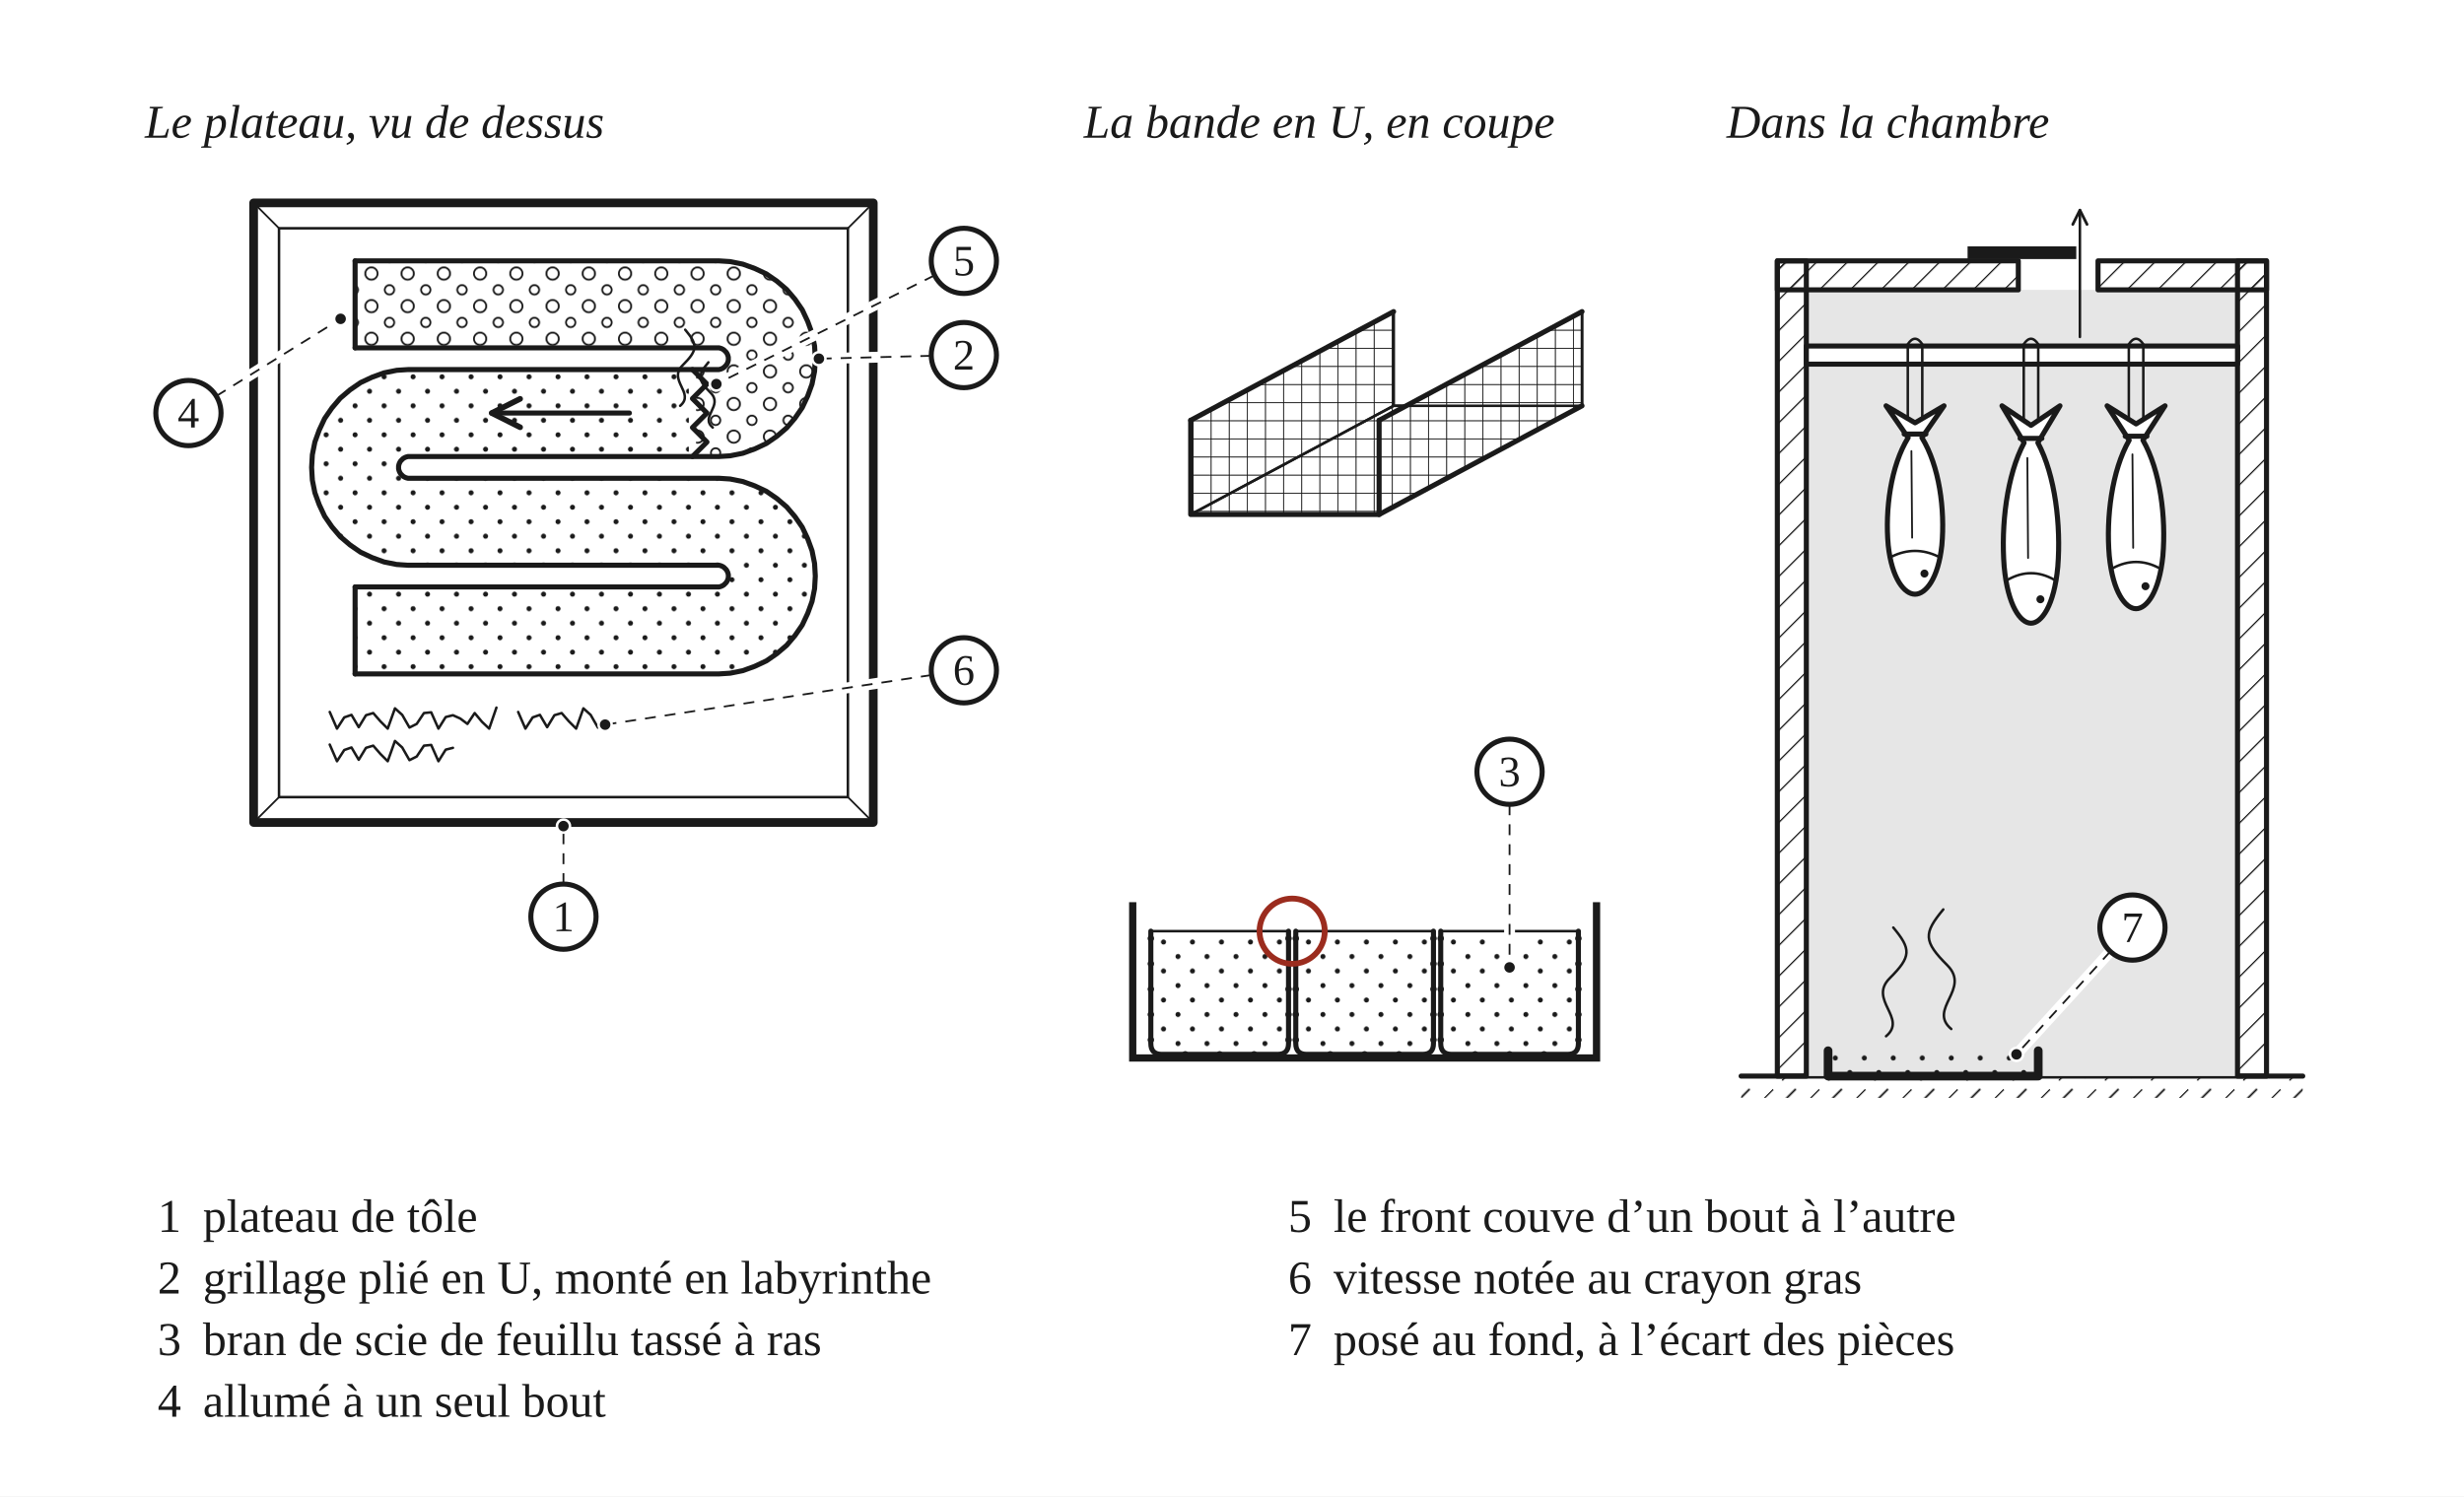
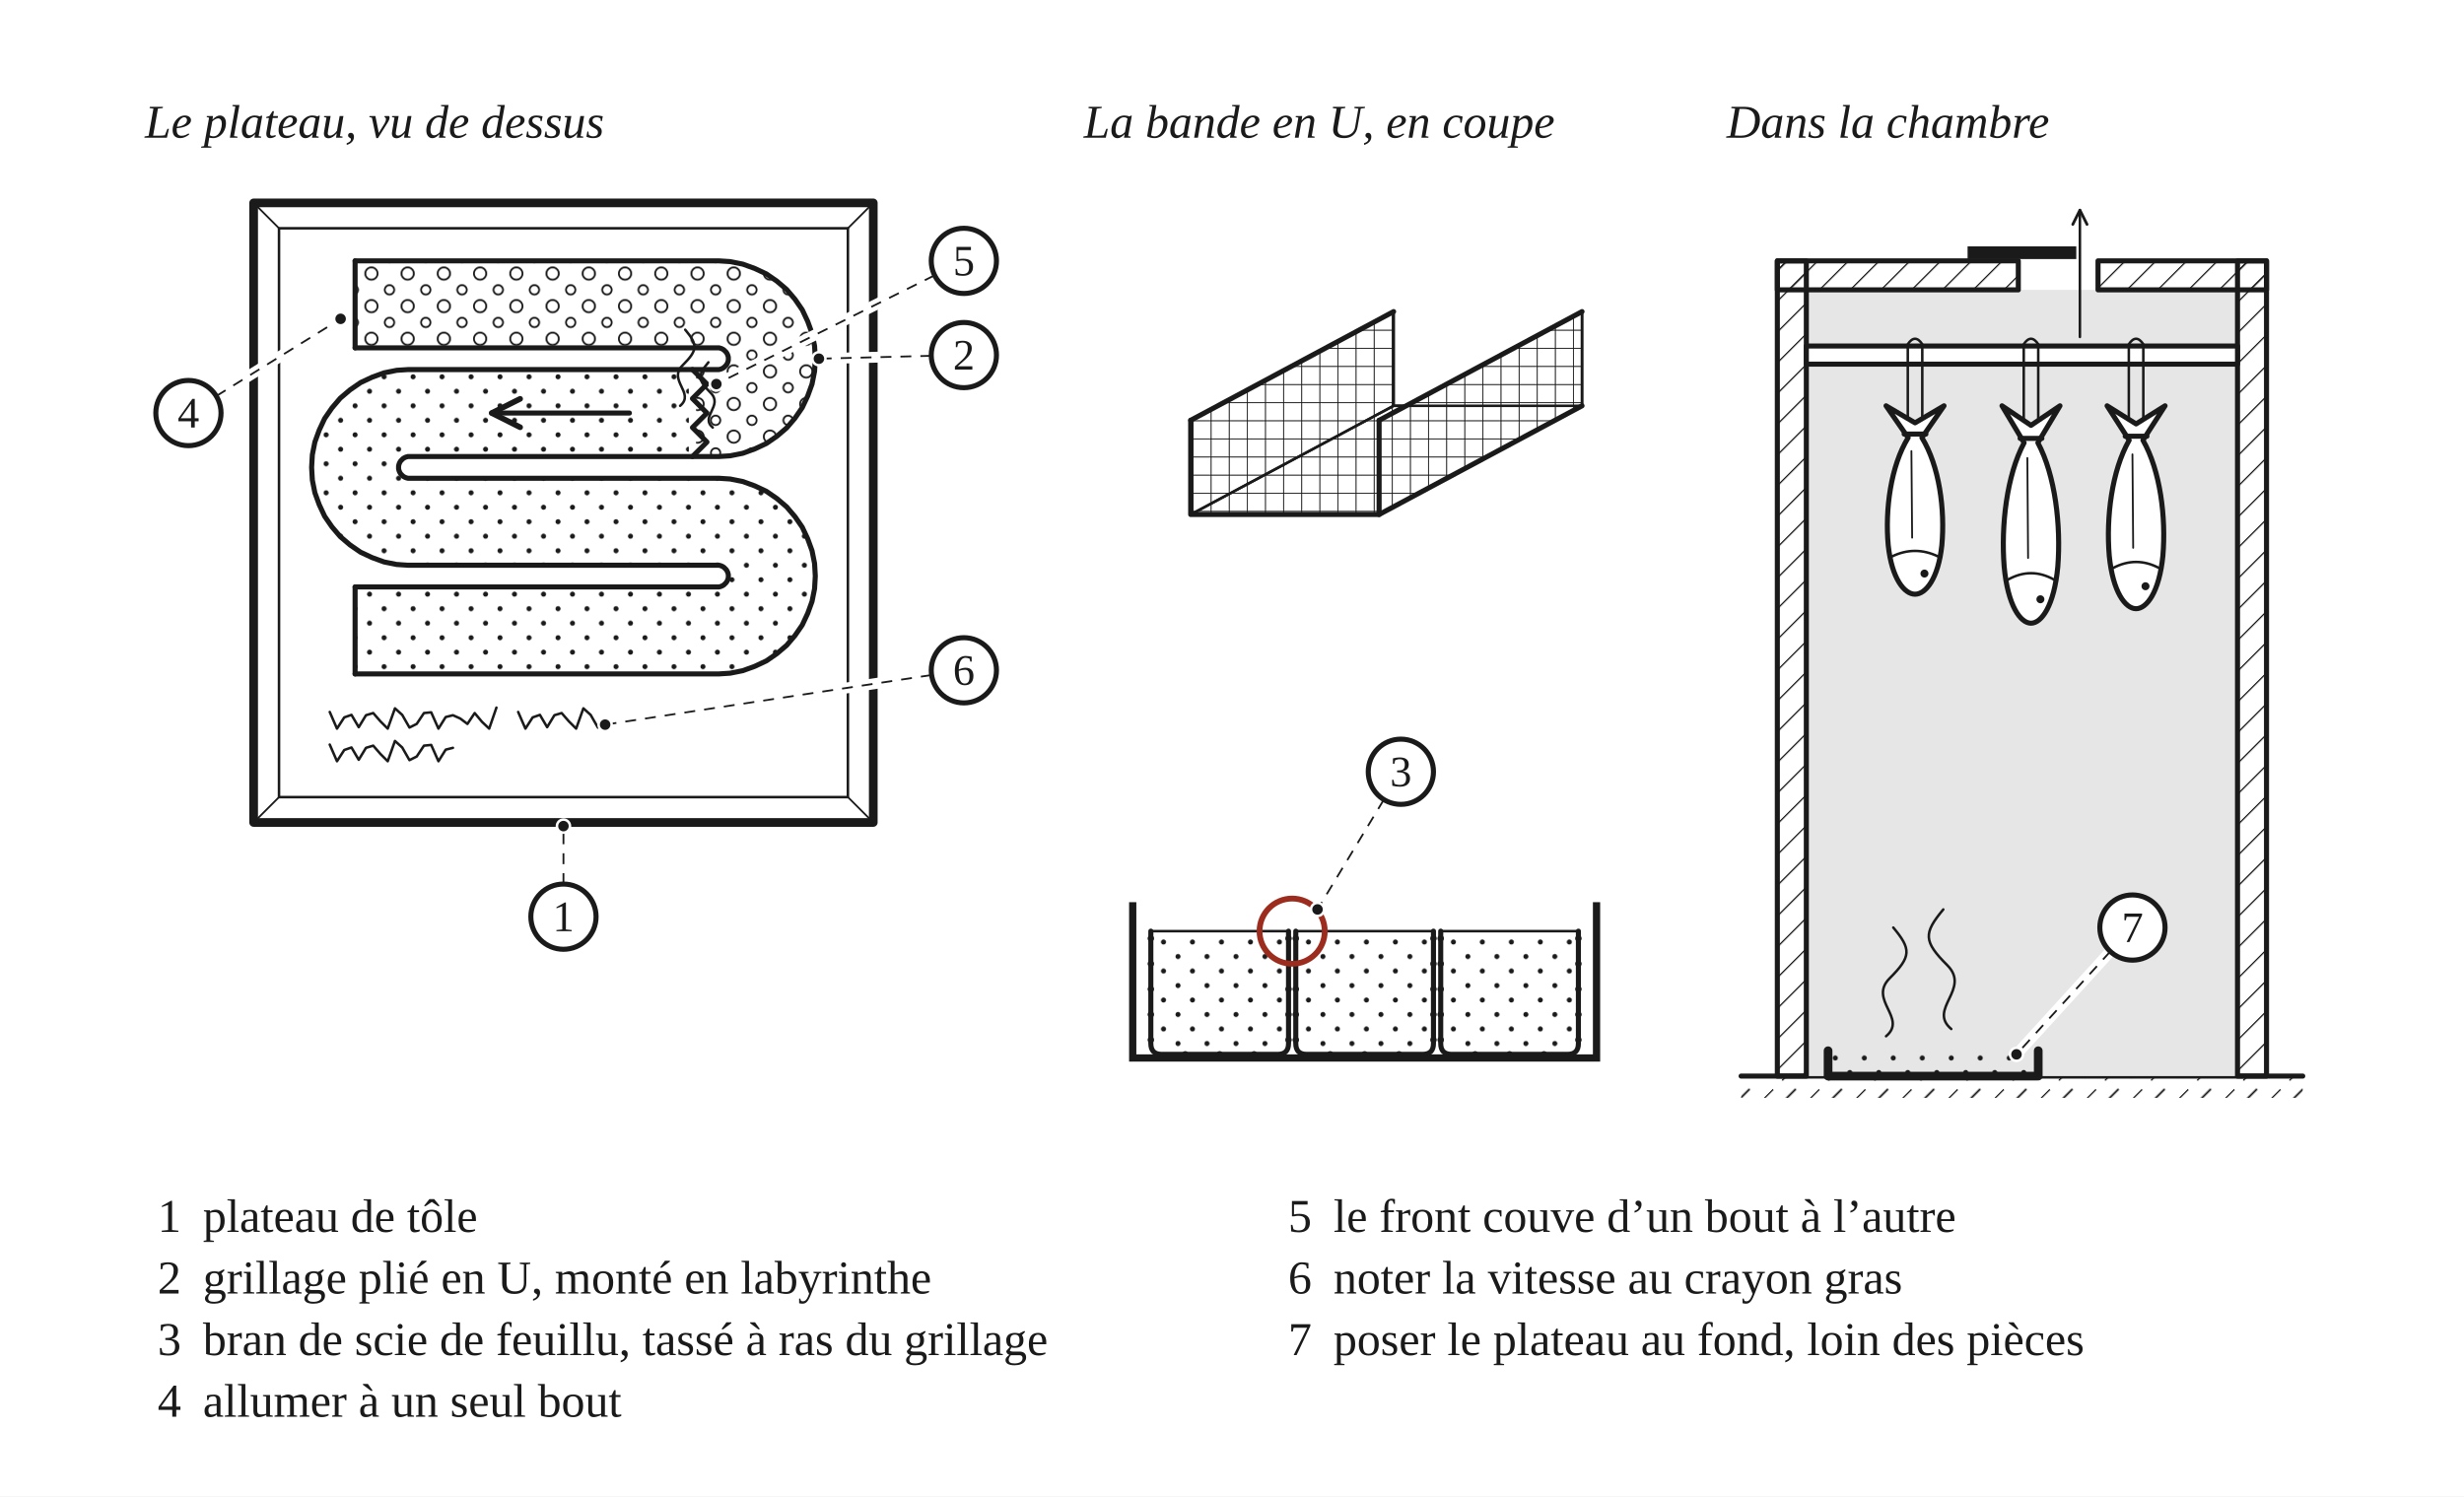
<svg xmlns="http://www.w3.org/2000/svg" width="680" height="413" viewBox="0 0 680 413" role="img">
  <defs>
    <pattern id="h-bois" width="6" height="6" patternUnits="userSpaceOnUse" patternTransform="rotate(45)">
      <line x1="0" y1="0" x2="0" y2="6" stroke="#1A1A1A" stroke-width="0.7" />
    </pattern>
    <pattern id="h-terre" width="9" height="9" patternUnits="userSpaceOnUse" patternTransform="rotate(45)">
      <line x1="0" y1="0" x2="0" y2="5.5" stroke="#1A1A1A" stroke-width="0.7" />
      <line x1="4.5" y1="4.5" x2="4.5" y2="9" stroke="#1A1A1A" stroke-width="0.5" />
    </pattern>
    <pattern id="h-gravier" width="10" height="9" patternUnits="userSpaceOnUse">
      <circle cx="2.5" cy="2.5" r="1.7" fill="none" stroke="#1A1A1A" stroke-width="0.5" />
      <circle cx="7.5" cy="7" r="1.3" fill="none" stroke="#1A1A1A" stroke-width="0.5" />
    </pattern>
    <pattern id="h-neige" width="8" height="8" patternUnits="userSpaceOnUse">
      <circle cx="2" cy="2" r="0.7" fill="#1A1A1A" stroke="none" />
      <circle cx="6" cy="6" r="0.7" fill="#1A1A1A" stroke="none" />
    </pattern>
    <pattern id="h-grillage" width="5" height="5" patternUnits="userSpaceOnUse">
      <line x1="0" y1="0" x2="5" y2="0" stroke="#1A1A1A" stroke-width="0.5" />
      <line x1="0" y1="0" x2="0" y2="5" stroke="#1A1A1A" stroke-width="0.5" />
    </pattern>
    <marker id="fl" viewBox="0 0 10 10" refX="9" refY="5" markerWidth="7" markerHeight="7" orient="auto-start-reverse">
      <path d="M1 1 L9 5 L1 9" fill="none" stroke="#1A1A1A" stroke-width="1.6" stroke-linecap="round" stroke-linejoin="round" />
    </marker>
  </defs>
  <rect x="0" y="0" width="680" height="413" fill="#FFFFFF" />
  <text x="40" y="38" font-family="Georgia, 'Times New Roman', serif" font-size="13" font-style="italic" fill="#1A1A1A">Le plateau, vu de dessus</text>
  <g transform="translate(40 46)" data-vue="plan">
    <rect x="30" y="10" width="171" height="171" fill="#FFFFFF" stroke="#1A1A1A" stroke-width="2.4" stroke-linejoin="round" stroke-linecap="round" />
    <rect x="37" y="17" width="157" height="157" fill="none" stroke="#1A1A1A" stroke-width="0.7" stroke-linejoin="round" stroke-linecap="round" />
    <path d="M30 10 L37 17" fill="none" stroke="#1A1A1A" stroke-width="0.5" stroke-linejoin="round" stroke-linecap="round" />
    <path d="M201 10 L194 17" fill="none" stroke="#1A1A1A" stroke-width="0.5" stroke-linejoin="round" stroke-linecap="round" />
    <path d="M30 181 L37 174" fill="none" stroke="#1A1A1A" stroke-width="0.5" stroke-linejoin="round" stroke-linecap="round" />
    <path d="M201 181 L194 174" fill="none" stroke="#1A1A1A" stroke-width="0.5" stroke-linejoin="round" stroke-linecap="round" />
    <path d="M150.1 56 L148.1 56 L146.1 56 L144.2 56 L142.2 56 L140.2 56 L138.2 56 L136.3 56 L134.3 56 L132.3 56 L130.3 56 L128.3 56 L126.4 56 L124.4 56 L122.4 56 L120.4 56 L118.5 56 L116.5 56 L114.5 56 L112.5 56 L110.6 56 L108.6 56 L106.6 56 L104.6 56 L102.7 56 L100.7 56 L98.7 56 L96.7 56 L94.7 56 L92.8 56 L90.8 56 L88.8 56 L86.8 56 L84.9 56 L82.9 56 L80.9 56 L78.9 56 L77 56 L75 56 L72.6 56 L69.5 56.2 L66 56.9 L62.7 58.1 L59.5 59.6 L56.6 61.6 L53.9 63.9 L51.6 66.6 L49.6 69.5 L48.1 72.7 L46.9 76 L46.2 79.5 L46 83 L46.2 86.5 L46.9 90 L48.1 93.3 L49.6 96.5 L51.6 99.4 L53.9 102.1 L56.6 104.4 L59.5 106.4 L62.7 107.9 L66 109.1 L69.5 109.8 L72.6 110 L75 110 L77 110 L78.9 110 L80.9 110 L82.9 110 L84.9 110 L86.8 110 L88.8 110 L90.8 110 L92.8 110 L94.7 110 L96.7 110 L98.7 110 L100.7 110 L102.7 110 L104.6 110 L106.6 110 L108.6 110 L110.6 110 L112.5 110 L114.5 110 L116.5 110 L118.5 110 L120.4 110 L122.4 110 L124.4 110 L126.4 110 L128.3 110 L130.3 110 L132.3 110 L134.3 110 L136.3 110 L138.2 110 L140.2 110 L142.2 110 L144.2 110 L146.1 110 L148.1 110 L150.1 110 L152.1 110 L154 110 L156 110 L157.6 110 L158.4 110 L158.8 110.1 L159.1 110.2 L159.5 110.4 L159.8 110.6 L160.1 110.9 L160.4 111.2 L160.6 111.5 L160.8 111.9 L160.9 112.2 L161 112.6 L161 113 L161 113.4 L160.9 113.8 L160.8 114.1 L160.6 114.5 L160.4 114.8 L160.1 115.1 L159.8 115.4 L159.5 115.6 L159.1 115.8 L158.8 115.9 L158.4 116 L157.6 116 L156 116 L154 116 L152 116 L150 116 L148 116 L146 116 L144 116 L142 116 L140 116 L138 116 L136 116 L134 116 L132 116 L130 116 L128 116 L126 116 L124 116 L122 116 L120 116 L118 116 L116 116 L114 116 L112 116 L110 116 L108 116 L106 116 L104 116 L102 116 L100 116 L98 116 L96 116 L94 116 L92 116 L90 116 L88 116 L86 116 L84 116 L82 116 L80 116 L78 116 L76 116 L74 116 L72 116 L70 116 L68 116 L66 116 L64 116 L62 116 L60 116 L58 116 L58 140 L60 140 L62 140 L64 140 L66 140 L68 140 L70 140 L72 140 L74 140 L76 140 L78 140 L80 140 L82 140 L84 140 L86 140 L88 140 L90 140 L92 140 L94 140 L96 140 L98 140 L100 140 L102 140 L104 140 L106 140 L108 140 L110 140 L112 140 L114 140 L116 140 L118 140 L120 140 L122 140 L124 140 L126 140 L128 140 L130 140 L132 140 L134 140 L136 140 L138 140 L140 140 L142 140 L144 140 L146 140 L148 140 L150 140 L152 140 L154 140 L156 140 L158.4 140 L161.5 139.8 L165 139.1 L168.3 137.9 L171.5 136.4 L174.4 134.4 L177.1 132.1 L179.4 129.4 L181.4 126.5 L182.9 123.3 L184.1 120 L184.8 116.5 L185 113 L184.8 109.5 L184.1 106 L182.9 102.7 L181.4 99.5 L179.4 96.6 L177.1 93.9 L174.4 91.6 L171.5 89.6 L168.3 88.1 L165 86.9 L161.5 86.2 L158.4 86 L156 86 L154 86 L152.1 86 L150.1 86 L148.1 86 L146.1 86 L144.2 86 L142.2 86 L140.2 86 L138.2 86 L136.3 86 L134.3 86 L132.3 86 L130.3 86 L128.3 86 L126.4 86 L124.4 86 L122.4 86 L120.4 86 L118.5 86 L116.5 86 L114.5 86 L112.5 86 L110.6 86 L108.6 86 L106.6 86 L104.6 86 L102.7 86 L100.7 86 L98.7 86 L96.7 86 L94.7 86 L92.8 86 L90.8 86 L88.8 86 L86.8 86 L84.9 86 L82.9 86 L80.9 86 L78.9 86 L77 86 L75 86 L73.4 86 L72.6 86 L72.2 85.9 L71.9 85.8 L71.5 85.6 L71.2 85.4 L70.9 85.1 L70.6 84.8 L70.4 84.5 L70.2 84.1 L70.1 83.8 L70 83.4 L70 83 L70 82.6 L70.1 82.2 L70.2 81.9 L70.4 81.5 L70.6 81.2 L70.9 80.9 L71.2 80.6 L71.5 80.4 L71.9 80.2 L72.2 80.1 L72.6 80 L73.4 80 L75 80 L77 80 L78.9 80 L80.9 80 L82.9 80 L84.9 80 L86.8 80 L88.8 80 L90.8 80 L92.8 80 L94.7 80 L96.7 80 L98.7 80 L100.7 80 L102.7 80 L104.6 80 L106.6 80 L108.6 80 L110.6 80 L112.5 80 L114.5 80 L116.5 80 L118.5 80 L120.4 80 L122.4 80 L124.4 80 L126.4 80 L128.3 80 L130.3 80 L132.3 80 L134.3 80 L136.3 80 L138.2 80 L140.2 80 L142.2 80 L144.2 80 L146.1 80 L148.1 80 L150.1 80 Z" fill="#FFFFFF" stroke="none" />
    <path d="M150.1 56 L148.1 56 L146.1 56 L144.2 56 L142.2 56 L140.2 56 L138.2 56 L136.3 56 L134.3 56 L132.3 56 L130.3 56 L128.3 56 L126.4 56 L124.4 56 L122.4 56 L120.4 56 L118.5 56 L116.5 56 L114.5 56 L112.5 56 L110.6 56 L108.6 56 L106.6 56 L104.6 56 L102.7 56 L100.7 56 L98.7 56 L96.7 56 L94.7 56 L92.8 56 L90.8 56 L88.8 56 L86.8 56 L84.9 56 L82.9 56 L80.9 56 L78.9 56 L77 56 L75 56 L72.6 56 L69.5 56.2 L66 56.9 L62.7 58.1 L59.5 59.6 L56.6 61.6 L53.9 63.9 L51.6 66.6 L49.6 69.5 L48.1 72.7 L46.9 76 L46.2 79.5 L46 83 L46.2 86.5 L46.9 90 L48.1 93.3 L49.6 96.5 L51.6 99.4 L53.9 102.1 L56.6 104.4 L59.5 106.4 L62.7 107.9 L66 109.1 L69.5 109.8 L72.6 110 L75 110 L77 110 L78.9 110 L80.9 110 L82.9 110 L84.9 110 L86.8 110 L88.8 110 L90.8 110 L92.8 110 L94.7 110 L96.7 110 L98.7 110 L100.7 110 L102.7 110 L104.6 110 L106.6 110 L108.6 110 L110.6 110 L112.5 110 L114.5 110 L116.5 110 L118.5 110 L120.4 110 L122.4 110 L124.4 110 L126.4 110 L128.3 110 L130.3 110 L132.3 110 L134.3 110 L136.3 110 L138.2 110 L140.2 110 L142.2 110 L144.2 110 L146.1 110 L148.1 110 L150.1 110 L152.1 110 L154 110 L156 110 L157.6 110 L158.4 110 L158.8 110.1 L159.1 110.2 L159.5 110.4 L159.8 110.6 L160.1 110.9 L160.4 111.2 L160.6 111.5 L160.8 111.9 L160.9 112.2 L161 112.6 L161 113 L161 113.4 L160.9 113.8 L160.8 114.1 L160.6 114.5 L160.4 114.8 L160.1 115.1 L159.8 115.4 L159.5 115.6 L159.1 115.8 L158.8 115.9 L158.4 116 L157.6 116 L156 116 L154 116 L152 116 L150 116 L148 116 L146 116 L144 116 L142 116 L140 116 L138 116 L136 116 L134 116 L132 116 L130 116 L128 116 L126 116 L124 116 L122 116 L120 116 L118 116 L116 116 L114 116 L112 116 L110 116 L108 116 L106 116 L104 116 L102 116 L100 116 L98 116 L96 116 L94 116 L92 116 L90 116 L88 116 L86 116 L84 116 L82 116 L80 116 L78 116 L76 116 L74 116 L72 116 L70 116 L68 116 L66 116 L64 116 L62 116 L60 116 L58 116 L58 140 L60 140 L62 140 L64 140 L66 140 L68 140 L70 140 L72 140 L74 140 L76 140 L78 140 L80 140 L82 140 L84 140 L86 140 L88 140 L90 140 L92 140 L94 140 L96 140 L98 140 L100 140 L102 140 L104 140 L106 140 L108 140 L110 140 L112 140 L114 140 L116 140 L118 140 L120 140 L122 140 L124 140 L126 140 L128 140 L130 140 L132 140 L134 140 L136 140 L138 140 L140 140 L142 140 L144 140 L146 140 L148 140 L150 140 L152 140 L154 140 L156 140 L158.4 140 L161.5 139.8 L165 139.1 L168.3 137.9 L171.5 136.4 L174.4 134.4 L177.1 132.1 L179.4 129.4 L181.4 126.5 L182.9 123.3 L184.1 120 L184.8 116.5 L185 113 L184.8 109.5 L184.1 106 L182.9 102.7 L181.4 99.5 L179.4 96.6 L177.1 93.9 L174.4 91.6 L171.5 89.6 L168.3 88.1 L165 86.9 L161.5 86.2 L158.4 86 L156 86 L154 86 L152.1 86 L150.1 86 L148.1 86 L146.1 86 L144.2 86 L142.2 86 L140.2 86 L138.2 86 L136.3 86 L134.3 86 L132.3 86 L130.3 86 L128.3 86 L126.4 86 L124.4 86 L122.4 86 L120.4 86 L118.5 86 L116.5 86 L114.5 86 L112.5 86 L110.6 86 L108.6 86 L106.6 86 L104.6 86 L102.7 86 L100.7 86 L98.7 86 L96.7 86 L94.7 86 L92.8 86 L90.8 86 L88.8 86 L86.8 86 L84.9 86 L82.9 86 L80.9 86 L78.9 86 L77 86 L75 86 L73.4 86 L72.6 86 L72.2 85.9 L71.9 85.8 L71.5 85.6 L71.2 85.4 L70.9 85.1 L70.6 84.8 L70.4 84.5 L70.2 84.1 L70.1 83.8 L70 83.4 L70 83 L70 82.6 L70.1 82.2 L70.2 81.9 L70.4 81.5 L70.6 81.2 L70.9 80.9 L71.2 80.6 L71.5 80.4 L71.9 80.2 L72.2 80.1 L72.6 80 L73.4 80 L75 80 L77 80 L78.9 80 L80.9 80 L82.9 80 L84.9 80 L86.8 80 L88.8 80 L90.8 80 L92.8 80 L94.7 80 L96.7 80 L98.7 80 L100.7 80 L102.7 80 L104.6 80 L106.6 80 L108.6 80 L110.6 80 L112.5 80 L114.5 80 L116.5 80 L118.5 80 L120.4 80 L122.4 80 L124.4 80 L126.4 80 L128.3 80 L130.3 80 L132.3 80 L134.3 80 L136.3 80 L138.2 80 L140.2 80 L142.2 80 L144.2 80 L146.1 80 L148.1 80 L150.1 80 Z" fill="url(#h-neige)" stroke="none" />
    <path d="M58 50 L60 50 L62 50 L64 50 L66 50 L68 50 L70 50 L72 50 L74 50 L76 50 L78 50 L80 50 L82 50 L84 50 L86 50 L88 50 L90 50 L92 50 L94 50 L96 50 L98 50 L100 50 L102 50 L104 50 L106 50 L108 50 L110 50 L112 50 L114 50 L116 50 L118 50 L120 50 L122 50 L124 50 L126 50 L128 50 L130 50 L132 50 L134 50 L136 50 L138 50 L140 50 L142 50 L144 50 L146 50 L148 50 L150 50 L152 50 L154 50 L156 50 L157.6 50 L158.4 50 L158.8 50.1 L159.1 50.2 L159.5 50.4 L159.8 50.6 L160.1 50.9 L160.4 51.2 L160.6 51.5 L160.8 51.9 L160.9 52.2 L161 52.6 L161 53 L161 53.4 L160.9 53.8 L160.8 54.1 L160.6 54.5 L160.4 54.8 L160.1 55.1 L159.8 55.4 L159.5 55.6 L159.1 55.8 L158.8 55.9 L158.4 56 L157.6 56 L156 56 L154 56 L152.1 56 L152.1 80 L154 80 L156 80 L158.4 80 L161.5 79.8 L165 79.1 L168.3 77.9 L171.5 76.4 L174.4 74.4 L177.1 72.1 L179.4 69.4 L181.4 66.5 L182.9 63.3 L184.1 60 L184.8 56.5 L185 53 L184.8 49.5 L184.1 46 L182.9 42.7 L181.4 39.5 L179.4 36.6 L177.1 33.9 L174.4 31.6 L171.5 29.6 L168.3 28.1 L165 26.9 L161.5 26.2 L158.4 26 L156 26 L154 26 L152 26 L150 26 L148 26 L146 26 L144 26 L142 26 L140 26 L138 26 L136 26 L134 26 L132 26 L130 26 L128 26 L126 26 L124 26 L122 26 L120 26 L118 26 L116 26 L114 26 L112 26 L110 26 L108 26 L106 26 L104 26 L102 26 L100 26 L98 26 L96 26 L94 26 L92 26 L90 26 L88 26 L86 26 L84 26 L82 26 L80 26 L78 26 L76 26 L74 26 L72 26 L70 26 L68 26 L66 26 L64 26 L62 26 L60 26 L58 26 Z" fill="#FFFFFF" stroke="none" />
    <path d="M58 50 L60 50 L62 50 L64 50 L66 50 L68 50 L70 50 L72 50 L74 50 L76 50 L78 50 L80 50 L82 50 L84 50 L86 50 L88 50 L90 50 L92 50 L94 50 L96 50 L98 50 L100 50 L102 50 L104 50 L106 50 L108 50 L110 50 L112 50 L114 50 L116 50 L118 50 L120 50 L122 50 L124 50 L126 50 L128 50 L130 50 L132 50 L134 50 L136 50 L138 50 L140 50 L142 50 L144 50 L146 50 L148 50 L150 50 L152 50 L154 50 L156 50 L157.6 50 L158.4 50 L158.8 50.1 L159.1 50.2 L159.5 50.4 L159.8 50.6 L160.1 50.9 L160.4 51.2 L160.6 51.5 L160.8 51.9 L160.9 52.2 L161 52.6 L161 53 L161 53.4 L160.9 53.8 L160.8 54.1 L160.6 54.5 L160.4 54.8 L160.1 55.1 L159.8 55.4 L159.5 55.6 L159.1 55.8 L158.8 55.9 L158.4 56 L157.6 56 L156 56 L154 56 L152.1 56 L152.1 80 L154 80 L156 80 L158.4 80 L161.5 79.8 L165 79.1 L168.3 77.9 L171.5 76.4 L174.4 74.4 L177.1 72.1 L179.4 69.4 L181.4 66.5 L182.9 63.3 L184.1 60 L184.8 56.5 L185 53 L184.8 49.5 L184.1 46 L182.9 42.7 L181.4 39.5 L179.4 36.6 L177.1 33.9 L174.4 31.6 L171.5 29.6 L168.3 28.1 L165 26.9 L161.5 26.2 L158.4 26 L156 26 L154 26 L152 26 L150 26 L148 26 L146 26 L144 26 L142 26 L140 26 L138 26 L136 26 L134 26 L132 26 L130 26 L128 26 L126 26 L124 26 L122 26 L120 26 L118 26 L116 26 L114 26 L112 26 L110 26 L108 26 L106 26 L104 26 L102 26 L100 26 L98 26 L96 26 L94 26 L92 26 L90 26 L88 26 L86 26 L84 26 L82 26 L80 26 L78 26 L76 26 L74 26 L72 26 L70 26 L68 26 L66 26 L64 26 L62 26 L60 26 L58 26 Z" fill="url(#h-gravier)" stroke="none" />
    <path d="M58 50 L60 50 L62 50 L64 50 L66 50 L68 50 L70 50 L72 50 L74 50 L76 50 L78 50 L80 50 L82 50 L84 50 L86 50 L88 50 L90 50 L92 50 L94 50 L96 50 L98 50 L100 50 L102 50 L104 50 L106 50 L108 50 L110 50 L112 50 L114 50 L116 50 L118 50 L120 50 L122 50 L124 50 L126 50 L128 50 L130 50 L132 50 L134 50 L136 50 L138 50 L140 50 L142 50 L144 50 L146 50 L148 50 L150 50 L152 50 L154 50 L156 50 L157.6 50 L158.4 50 L158.8 50.1 L159.1 50.2 L159.5 50.4 L159.8 50.6 L160.1 50.9 L160.4 51.2 L160.6 51.5 L160.8 51.9 L160.9 52.2 L161 52.6 L161 53 L161 53.4 L160.9 53.8 L160.8 54.1 L160.6 54.5 L160.4 54.8 L160.1 55.1 L159.8 55.4 L159.5 55.6 L159.1 55.8 L158.8 55.9 L158.4 56 L157.6 56 L156 56 L154 56 L152.1 56 L150.1 56 L148.1 56 L146.1 56 L144.2 56 L142.2 56 L140.2 56 L138.2 56 L136.3 56 L134.3 56 L132.3 56 L130.3 56 L128.3 56 L126.4 56 L124.4 56 L122.4 56 L120.4 56 L118.5 56 L116.5 56 L114.5 56 L112.5 56 L110.6 56 L108.6 56 L106.6 56 L104.6 56 L102.7 56 L100.7 56 L98.7 56 L96.7 56 L94.7 56 L92.8 56 L90.8 56 L88.8 56 L86.8 56 L84.9 56 L82.9 56 L80.9 56 L78.9 56 L77 56 L75 56 L72.6 56 L69.5 56.2 L66 56.9 L62.7 58.1 L59.5 59.6 L56.6 61.6 L53.9 63.9 L51.6 66.6 L49.6 69.5 L48.1 72.7 L46.9 76 L46.2 79.5 L46 83 L46.2 86.5 L46.9 90 L48.1 93.3 L49.6 96.5 L51.6 99.4 L53.9 102.1 L56.6 104.4 L59.5 106.4 L62.7 107.9 L66 109.1 L69.5 109.8 L72.6 110 L75 110 L77 110 L78.9 110 L80.9 110 L82.9 110 L84.9 110 L86.8 110 L88.8 110 L90.8 110 L92.8 110 L94.7 110 L96.7 110 L98.7 110 L100.7 110 L102.7 110 L104.6 110 L106.6 110 L108.6 110 L110.6 110 L112.5 110 L114.5 110 L116.5 110 L118.5 110 L120.4 110 L122.4 110 L124.4 110 L126.4 110 L128.3 110 L130.3 110 L132.3 110 L134.3 110 L136.3 110 L138.2 110 L140.2 110 L142.2 110 L144.2 110 L146.1 110 L148.1 110 L150.1 110 L152.1 110 L154 110 L156 110 L157.6 110 L158.4 110 L158.8 110.1 L159.1 110.2 L159.5 110.4 L159.8 110.6 L160.1 110.9 L160.4 111.2 L160.6 111.5 L160.8 111.9 L160.9 112.2 L161 112.6 L161 113 L161 113.4 L160.9 113.8 L160.8 114.1 L160.6 114.5 L160.4 114.8 L160.1 115.1 L159.8 115.4 L159.5 115.6 L159.1 115.8 L158.8 115.9 L158.4 116 L157.6 116 L156 116 L154 116 L152 116 L150 116 L148 116 L146 116 L144 116 L142 116 L140 116 L138 116 L136 116 L134 116 L132 116 L130 116 L128 116 L126 116 L124 116 L122 116 L120 116 L118 116 L116 116 L114 116 L112 116 L110 116 L108 116 L106 116 L104 116 L102 116 L100 116 L98 116 L96 116 L94 116 L92 116 L90 116 L88 116 L86 116 L84 116 L82 116 L80 116 L78 116 L76 116 L74 116 L72 116 L70 116 L68 116 L66 116 L64 116 L62 116 L60 116 L58 116" fill="none" stroke="#1A1A1A" stroke-width="1.4" stroke-linejoin="round" stroke-linecap="round" />
    <path d="M58 26 L60 26 L62 26 L64 26 L66 26 L68 26 L70 26 L72 26 L74 26 L76 26 L78 26 L80 26 L82 26 L84 26 L86 26 L88 26 L90 26 L92 26 L94 26 L96 26 L98 26 L100 26 L102 26 L104 26 L106 26 L108 26 L110 26 L112 26 L114 26 L116 26 L118 26 L120 26 L122 26 L124 26 L126 26 L128 26 L130 26 L132 26 L134 26 L136 26 L138 26 L140 26 L142 26 L144 26 L146 26 L148 26 L150 26 L152 26 L154 26 L156 26 L158.4 26 L161.5 26.2 L165 26.9 L168.3 28.1 L171.5 29.6 L174.4 31.6 L177.1 33.9 L179.4 36.6 L181.4 39.5 L182.9 42.7 L184.1 46 L184.8 49.5 L185 53 L184.8 56.5 L184.1 60 L182.9 63.3 L181.4 66.5 L179.4 69.4 L177.1 72.1 L174.4 74.4 L171.5 76.4 L168.3 77.9 L165 79.1 L161.5 79.8 L158.4 80 L156 80 L154 80 L152.1 80 L150.1 80 L148.1 80 L146.1 80 L144.2 80 L142.2 80 L140.2 80 L138.2 80 L136.3 80 L134.3 80 L132.3 80 L130.3 80 L128.3 80 L126.4 80 L124.4 80 L122.4 80 L120.4 80 L118.5 80 L116.5 80 L114.5 80 L112.5 80 L110.6 80 L108.6 80 L106.6 80 L104.6 80 L102.7 80 L100.7 80 L98.7 80 L96.7 80 L94.7 80 L92.8 80 L90.8 80 L88.8 80 L86.8 80 L84.9 80 L82.9 80 L80.9 80 L78.9 80 L77 80 L75 80 L73.4 80 L72.6 80 L72.2 80.1 L71.9 80.2 L71.5 80.4 L71.2 80.6 L70.9 80.9 L70.6 81.2 L70.4 81.5 L70.2 81.9 L70.1 82.2 L70 82.6 L70 83 L70 83.4 L70.1 83.8 L70.2 84.1 L70.4 84.5 L70.6 84.8 L70.9 85.1 L71.2 85.4 L71.5 85.6 L71.9 85.8 L72.2 85.9 L72.6 86 L73.4 86 L75 86 L77 86 L78.9 86 L80.9 86 L82.9 86 L84.9 86 L86.8 86 L88.8 86 L90.8 86 L92.8 86 L94.7 86 L96.7 86 L98.7 86 L100.7 86 L102.7 86 L104.6 86 L106.6 86 L108.6 86 L110.6 86 L112.5 86 L114.5 86 L116.5 86 L118.5 86 L120.4 86 L122.4 86 L124.4 86 L126.4 86 L128.3 86 L130.3 86 L132.3 86 L134.3 86 L136.3 86 L138.2 86 L140.2 86 L142.2 86 L144.2 86 L146.1 86 L148.1 86 L150.1 86 L152.1 86 L154 86 L156 86 L158.4 86 L161.5 86.2 L165 86.9 L168.3 88.1 L171.5 89.6 L174.4 91.6 L177.1 93.9 L179.4 96.6 L181.4 99.5 L182.9 102.7 L184.1 106 L184.8 109.5 L185 113 L184.8 116.5 L184.1 120 L182.9 123.3 L181.4 126.5 L179.4 129.4 L177.1 132.1 L174.4 134.4 L171.5 136.4 L168.3 137.9 L165 139.1 L161.5 139.8 L158.4 140 L156 140 L154 140 L152 140 L150 140 L148 140 L146 140 L144 140 L142 140 L140 140 L138 140 L136 140 L134 140 L132 140 L130 140 L128 140 L126 140 L124 140 L122 140 L120 140 L118 140 L116 140 L114 140 L112 140 L110 140 L108 140 L106 140 L104 140 L102 140 L100 140 L98 140 L96 140 L94 140 L92 140 L90 140 L88 140 L86 140 L84 140 L82 140 L80 140 L78 140 L76 140 L74 140 L72 140 L70 140 L68 140 L66 140 L64 140 L62 140 L60 140 L58 140" fill="none" stroke="#1A1A1A" stroke-width="1.4" stroke-linejoin="round" stroke-linecap="round" />
    <path d="M58 50 L58 26" fill="none" stroke="#1A1A1A" stroke-width="1.4" stroke-linejoin="round" stroke-linecap="round" />
    <path d="M58 116 L58 140" fill="none" stroke="#1A1A1A" stroke-width="1.4" stroke-linejoin="round" stroke-linecap="round" />
    <path d="M151.1 56 L155.1 60 L151.1 64 L155.1 68 L151.1 72 L155.1 76 L151.1 80" fill="none" stroke="#1A1A1A" stroke-width="1.4" stroke-linejoin="round" stroke-linecap="round" />
    <path d="M147.7 66 C151.9 62.5 144.2 59 148.4 54.8 S152.6 49.2 149.1 45" fill="none" stroke="#1A1A1A" stroke-width="0.7" stroke-linejoin="round" stroke-linecap="round" />
    <path d="M156.7 72 C153.1 69 159.7 66 156.1 62.4 S152.5 57.6 155.5 54" fill="none" stroke="#1A1A1A" stroke-width="0.7" stroke-linejoin="round" stroke-linecap="round" />
    <path d="M133.7 68 L95.7 68" fill="none" stroke="#1A1A1A" stroke-width="1.4" stroke-linejoin="round" stroke-linecap="round" marker-end="url(#fl)" />
    <path d="M51 150.5 L53 155.1 L55 152 L57 151.3 L59 154.7 L61 151.4 L63 150.8 L65 153.1 L67 155.1 L69 149.5 L71 151.3 L73 154.8 L75 153.8 L77 150.8 L79 150.6 L81 155.1 L83 151.9 L85 151.4 L87 152.3 L89 153.8 L91 150.8 L93 153.2 L95 155.1 L97 149.3" fill="none" stroke="#1A1A1A" stroke-width="0.7" stroke-linejoin="round" stroke-linecap="round" />
    <path d="M103 150.5 L105 155.1 L107 152 L109 151.3 L111 154.7 L113 151.4 L115 150.8 L117 153.1 L119 155.1 L121 149.5 L123 151.3 L125 154.8" fill="none" stroke="#1A1A1A" stroke-width="0.7" stroke-linejoin="round" stroke-linecap="round" />
    <path d="M51 159.5 L53 164.1 L55 161 L57 160.3 L59 163.7 L61 160.4 L63 159.8 L65 162.1 L67 164.1 L69 158.5 L71 160.3 L73 163.8 L75 162.8 L77 159.8 L79 159.6 L81 164.1 L83 160.9 L85 160.4" fill="none" stroke="#1A1A1A" stroke-width="0.7" stroke-linejoin="round" stroke-linecap="round" />
  </g>
  <text x="299.1" y="38" font-family="Georgia, 'Times New Roman', serif" font-size="13" font-style="italic" fill="#1A1A1A">La bande en U, en coupe</text>
  <g transform="translate(299.1 46)" data-vue="coupe">
    <path d="M29.5 70 L85.5 40 L85.5 66 L29.5 96 Z" fill="url(#h-grillage)" stroke="#1A1A1A" stroke-width="0.7" stroke-linejoin="round" />
    <path d="M29.5 96 L85.5 66 L137.5 66 L81.5 96 Z" fill="url(#h-grillage)" stroke="#1A1A1A" stroke-width="0.7" stroke-linejoin="round" />
    <path d="M81.5 96 L137.5 66 L137.5 40 L81.5 70 Z" fill="#FFFFFF" stroke="none" />
    <path d="M81.5 96 L137.5 66 L137.5 40 L81.5 70 Z" fill="url(#h-grillage)" stroke="#1A1A1A" stroke-width="0.7" stroke-linejoin="round" />
    <path d="M29.5 70 L29.5 96 L81.5 96 L81.5 70" fill="none" stroke="#1A1A1A" stroke-width="1.4" stroke-linejoin="round" stroke-linecap="round" />
    <path d="M85.5 40 L85.5 66 L137.5 66 L137.5 40" fill="none" stroke="#1A1A1A" stroke-width="0.7" stroke-linejoin="round" stroke-linecap="round" />
    <path d="M29.5 70 L85.5 40" fill="none" stroke="#1A1A1A" stroke-width="1.4" stroke-linejoin="round" stroke-linecap="round" />
    <path d="M81.5 70 L137.5 40" fill="none" stroke="#1A1A1A" stroke-width="1.4" stroke-linejoin="round" stroke-linecap="round" />
    <path d="M81.5 96 L137.5 66" fill="none" stroke="#1A1A1A" stroke-width="1.4" stroke-linejoin="round" stroke-linecap="round" />
    <path d="M12.5 203 L12.5 247 L142.5 247 L142.5 203 L140.5 203 L140.5 245 L14.5 245 L14.5 203 Z" fill="#1A1A1A" stroke="none" />
    <path d="M18.5 211 L18.5 242 Q18.5 245 21.5 245 L53.5 245 Q56.5 245 56.5 242 L56.5 211 Z" fill="#FFFFFF" stroke="none" />
    <path d="M18.5 211 L18.5 242 Q18.5 245 21.5 245 L53.5 245 Q56.5 245 56.5 242 L56.5 211 Z" fill="url(#h-neige)" stroke="none" />
    <path d="M18.5 211 L18.5 242 Q18.5 245 21.5 245 L53.5 245 Q56.5 245 56.5 242 L56.5 211" fill="none" stroke="#1A1A1A" stroke-width="1.4" stroke-linejoin="round" stroke-linecap="round" />
    <circle cx="18.5" cy="213" r="0.9" fill="#1A1A1A" stroke="none" />
    <circle cx="56.5" cy="213" r="0.9" fill="#1A1A1A" stroke="none" />
    <circle cx="18.5" cy="220" r="0.9" fill="#1A1A1A" stroke="none" />
    <circle cx="56.5" cy="220" r="0.9" fill="#1A1A1A" stroke="none" />
    <circle cx="18.5" cy="227" r="0.9" fill="#1A1A1A" stroke="none" />
    <circle cx="56.5" cy="227" r="0.9" fill="#1A1A1A" stroke="none" />
    <circle cx="18.5" cy="234" r="0.9" fill="#1A1A1A" stroke="none" />
    <circle cx="56.5" cy="234" r="0.9" fill="#1A1A1A" stroke="none" />
    <circle cx="18.5" cy="241" r="0.9" fill="#1A1A1A" stroke="none" />
    <circle cx="56.5" cy="241" r="0.9" fill="#1A1A1A" stroke="none" />
    <circle cx="28" cy="245" r="0.9" fill="#1A1A1A" stroke="none" />
    <circle cx="37.5" cy="245" r="0.9" fill="#1A1A1A" stroke="none" />
    <circle cx="47" cy="245" r="0.9" fill="#1A1A1A" stroke="none" />
    <line x1="18.5" y1="211" x2="56.5" y2="211" fill="none" stroke="#1A1A1A" stroke-width="0.7" stroke-linejoin="round" stroke-linecap="round" />
    <path d="M58.5 211 L58.5 242 Q58.5 245 61.5 245 L93.5 245 Q96.5 245 96.5 242 L96.5 211 Z" fill="#FFFFFF" stroke="none" />
    <path d="M58.5 211 L58.5 242 Q58.5 245 61.5 245 L93.5 245 Q96.5 245 96.5 242 L96.5 211 Z" fill="url(#h-neige)" stroke="none" />
    <path d="M58.5 211 L58.5 242 Q58.5 245 61.5 245 L93.5 245 Q96.5 245 96.5 242 L96.5 211" fill="none" stroke="#1A1A1A" stroke-width="1.4" stroke-linejoin="round" stroke-linecap="round" />
    <circle cx="58.5" cy="213" r="0.9" fill="#1A1A1A" stroke="none" />
    <circle cx="96.5" cy="213" r="0.9" fill="#1A1A1A" stroke="none" />
    <circle cx="58.5" cy="220" r="0.9" fill="#1A1A1A" stroke="none" />
    <circle cx="96.5" cy="220" r="0.9" fill="#1A1A1A" stroke="none" />
    <circle cx="58.5" cy="227" r="0.9" fill="#1A1A1A" stroke="none" />
    <circle cx="96.5" cy="227" r="0.9" fill="#1A1A1A" stroke="none" />
    <circle cx="58.5" cy="234" r="0.9" fill="#1A1A1A" stroke="none" />
    <circle cx="96.5" cy="234" r="0.9" fill="#1A1A1A" stroke="none" />
    <circle cx="58.5" cy="241" r="0.9" fill="#1A1A1A" stroke="none" />
    <circle cx="96.5" cy="241" r="0.9" fill="#1A1A1A" stroke="none" />
    <circle cx="68" cy="245" r="0.9" fill="#1A1A1A" stroke="none" />
    <circle cx="77.5" cy="245" r="0.9" fill="#1A1A1A" stroke="none" />
    <circle cx="87" cy="245" r="0.9" fill="#1A1A1A" stroke="none" />
    <line x1="58.5" y1="211" x2="96.5" y2="211" fill="none" stroke="#1A1A1A" stroke-width="0.7" stroke-linejoin="round" stroke-linecap="round" />
    <path d="M98.5 211 L98.5 242 Q98.5 245 101.5 245 L133.5 245 Q136.5 245 136.5 242 L136.5 211 Z" fill="#FFFFFF" stroke="none" />
    <path d="M98.5 211 L98.5 242 Q98.5 245 101.5 245 L133.5 245 Q136.5 245 136.5 242 L136.5 211 Z" fill="url(#h-neige)" stroke="none" />
    <path d="M98.5 211 L98.5 242 Q98.5 245 101.5 245 L133.5 245 Q136.5 245 136.5 242 L136.5 211" fill="none" stroke="#1A1A1A" stroke-width="1.4" stroke-linejoin="round" stroke-linecap="round" />
    <circle cx="98.5" cy="213" r="0.9" fill="#1A1A1A" stroke="none" />
    <circle cx="136.5" cy="213" r="0.9" fill="#1A1A1A" stroke="none" />
    <circle cx="98.5" cy="220" r="0.9" fill="#1A1A1A" stroke="none" />
    <circle cx="136.5" cy="220" r="0.9" fill="#1A1A1A" stroke="none" />
    <circle cx="98.5" cy="227" r="0.9" fill="#1A1A1A" stroke="none" />
    <circle cx="136.5" cy="227" r="0.9" fill="#1A1A1A" stroke="none" />
    <circle cx="98.5" cy="234" r="0.9" fill="#1A1A1A" stroke="none" />
    <circle cx="136.5" cy="234" r="0.9" fill="#1A1A1A" stroke="none" />
    <circle cx="98.5" cy="241" r="0.9" fill="#1A1A1A" stroke="none" />
    <circle cx="136.5" cy="241" r="0.9" fill="#1A1A1A" stroke="none" />
    <circle cx="108" cy="245" r="0.9" fill="#1A1A1A" stroke="none" />
    <circle cx="117.5" cy="245" r="0.9" fill="#1A1A1A" stroke="none" />
    <circle cx="127" cy="245" r="0.9" fill="#1A1A1A" stroke="none" />
    <line x1="98.5" y1="211" x2="136.5" y2="211" fill="none" stroke="#1A1A1A" stroke-width="0.7" stroke-linejoin="round" stroke-linecap="round" />
    <circle cx="57.5" cy="211" r="9" fill="none" stroke="#9B2C1E" stroke-width="1.6" />
  </g>
  <text x="476.5" y="38" font-family="Georgia, 'Times New Roman', serif" font-size="13" font-style="italic" fill="#1A1A1A">Dans la chambre</text>
  <g transform="translate(476.5 46)" data-vue="chambre">
    <rect x="4" y="251" width="155" height="6" fill="url(#h-terre)" stroke="none" />
    <line x1="4" y1="251" x2="159" y2="251" fill="none" stroke="#1A1A1A" stroke-width="1.4" stroke-linejoin="round" stroke-linecap="round" />
    <rect x="22" y="34" width="119" height="217" fill="#E6E6E6" stroke="none" />
    <rect x="14" y="26" width="8" height="225" fill="url(#h-bois)" stroke="#1A1A1A" stroke-width="1.4" stroke-linejoin="round" />
    <rect x="141" y="26" width="8" height="225" fill="url(#h-bois)" stroke="#1A1A1A" stroke-width="1.4" stroke-linejoin="round" />
    <rect x="14" y="26" width="66.5" height="8" fill="url(#h-bois)" stroke="#1A1A1A" stroke-width="1.4" stroke-linejoin="round" />
    <rect x="102.5" y="26" width="46.5" height="8" fill="url(#h-bois)" stroke="#1A1A1A" stroke-width="1.4" stroke-linejoin="round" />
    <rect x="66.5" y="22" width="30" height="3.5" fill="#1A1A1A" stroke="none" />
    <path d="M22 49.5 L141 49.5 L141 54.5 L22 54.5 Z" fill="#FFFFFF" stroke="#1A1A1A" stroke-width="1.4" stroke-linejoin="round" stroke-linecap="round" />
    <path d="M50 73.8 L50 49 Q52 46 54 49 L54 73.8" fill="none" stroke="#1A1A1A" stroke-width="0.7" stroke-linejoin="round" stroke-linecap="round" />
    <path d="M44 66 L52 70.7 L60 66 L53.9 74.8 C58.7 82.6 60.3 94.6 59.4 104.5 C58.4 113.8 54.9 118 52 118 C49.1 118 45.6 113.8 44.6 104.5 C43.7 94.6 45.3 82.6 50.1 74.8 Z" fill="#FFFFFF" stroke="#1A1A1A" stroke-width="1.4" stroke-linejoin="round" stroke-linecap="round" />
    <path d="M45.6 107.6 Q52 104.5 58.4 107.6" fill="none" stroke="#1A1A1A" stroke-width="0.7" stroke-linejoin="round" stroke-linecap="round" />
    <circle cx="54.6" cy="112.3" r="1.1" fill="#1A1A1A" stroke="none" />
    <path d="M51 78.5 L51.2 102.4" fill="none" stroke="#1A1A1A" stroke-width="0.5" stroke-linejoin="round" stroke-linecap="round" />
    <line x1="49" y1="73.8" x2="55" y2="73.8" fill="none" stroke="#1A1A1A" stroke-width="1.4" stroke-linejoin="round" stroke-linecap="round" />
    <path d="M82 75 L82 49 Q84 46 86 49 L86 75" fill="none" stroke="#1A1A1A" stroke-width="0.7" stroke-linejoin="round" stroke-linecap="round" />
    <path d="M76 66 L84 71.4 L92 66 L85.9 76.2 C90.7 85.2 92.3 99 91.4 110.4 C90.4 121.2 86.9 126 84 126 C81.1 126 77.6 121.2 76.6 110.4 C75.7 99 77.3 85.2 82.1 76.2 Z" fill="#FFFFFF" stroke="#1A1A1A" stroke-width="1.4" stroke-linejoin="round" stroke-linecap="round" />
    <path d="M77.6 114 Q84 110.4 90.4 114" fill="none" stroke="#1A1A1A" stroke-width="0.7" stroke-linejoin="round" stroke-linecap="round" />
    <circle cx="86.6" cy="119.4" r="1.1" fill="#1A1A1A" stroke="none" />
    <path d="M83 80.4 L83.2 108" fill="none" stroke="#1A1A1A" stroke-width="0.5" stroke-linejoin="round" stroke-linecap="round" />
    <line x1="81" y1="75" x2="87" y2="75" fill="none" stroke="#1A1A1A" stroke-width="1.4" stroke-linejoin="round" stroke-linecap="round" />
    <path d="M111 74.4 L111 49 Q113 46 115 49 L115 74.4" fill="none" stroke="#1A1A1A" stroke-width="0.7" stroke-linejoin="round" stroke-linecap="round" />
    <path d="M105 66 L113 71 L121 66 L114.9 75.5 C119.7 83.9 121.3 96.8 120.4 107.4 C119.4 117.5 115.9 122 113 122 C110.1 122 106.6 117.5 105.6 107.4 C104.7 96.8 106.3 83.9 111.1 75.5 Z" fill="#FFFFFF" stroke="#1A1A1A" stroke-width="1.4" stroke-linejoin="round" stroke-linecap="round" />
    <path d="M106.6 110.8 Q113 107.4 119.4 110.8" fill="none" stroke="#1A1A1A" stroke-width="0.7" stroke-linejoin="round" stroke-linecap="round" />
    <circle cx="115.6" cy="115.8" r="1.1" fill="#1A1A1A" stroke="none" />
    <path d="M112 79.4 L112.2 105.2" fill="none" stroke="#1A1A1A" stroke-width="0.5" stroke-linejoin="round" stroke-linecap="round" />
    <line x1="110" y1="74.4" x2="116" y2="74.4" fill="none" stroke="#1A1A1A" stroke-width="1.4" stroke-linejoin="round" stroke-linecap="round" />
    <path d="M28 244 L28 251 L86 251 L86 244" fill="none" stroke="#1A1A1A" stroke-width="2.4" stroke-linejoin="round" stroke-linecap="round" />
    <rect x="29.2" y="244.5" width="55.6" height="5.8" fill="url(#h-neige)" stroke="none" />
    <path d="M44 240 C50 235 39 230 45 224 S51 216 46 210" fill="none" stroke="#1A1A1A" stroke-width="0.7" stroke-linejoin="round" stroke-linecap="round" />
    <path d="M62 238 C55.4 232.5 67.5 227 60.9 220.4 S54.3 211.6 59.8 205" fill="none" stroke="#1A1A1A" stroke-width="0.7" stroke-linejoin="round" stroke-linecap="round" />
    <path d="M97.5 47 L97.5 12" fill="none" stroke="#1A1A1A" stroke-width="0.7" stroke-linejoin="round" stroke-linecap="round" marker-end="url(#fl)" />
  </g>
  <line x1="155.5" y1="244" x2="155.5" y2="228" fill="none" stroke="#FFFFFF" stroke-width="3" stroke-linecap="round" />
  <line x1="155.5" y1="244" x2="155.5" y2="228" fill="none" stroke="#1A1A1A" stroke-width="0.5" stroke-dasharray="3 2.5" />
  <circle cx="155.5" cy="228" r="1.8" fill="#1A1A1A" stroke="#FFFFFF" stroke-width="0.7" />
  <circle cx="155.5" cy="253" r="9" fill="#FFFFFF" stroke="#1A1A1A" stroke-width="1.4" data-vue="plan" />
  <text x="155.5" y="257" text-anchor="middle" font-family="Georgia, 'Times New Roman', serif" font-size="12" fill="#1A1A1A">1</text>
  <line x1="257" y1="98.2" x2="226" y2="99" fill="none" stroke="#FFFFFF" stroke-width="3" stroke-linecap="round" />
  <line x1="257" y1="98.2" x2="226" y2="99" fill="none" stroke="#1A1A1A" stroke-width="0.5" stroke-dasharray="3 2.5" />
  <circle cx="226" cy="99" r="1.8" fill="#1A1A1A" stroke="#FFFFFF" stroke-width="0.7" />
  <circle cx="266" cy="98" r="9" fill="#FFFFFF" stroke="#1A1A1A" stroke-width="1.4" data-vue="plan" />
  <text x="266" y="102" text-anchor="middle" font-family="Georgia, 'Times New Roman', serif" font-size="12" fill="#1A1A1A">2</text>
  <line x1="59.7" y1="109.3" x2="94" y2="88" fill="none" stroke="#FFFFFF" stroke-width="3" stroke-linecap="round" />
  <line x1="59.7" y1="109.3" x2="94" y2="88" fill="none" stroke="#1A1A1A" stroke-width="0.5" stroke-dasharray="3 2.5" />
  <circle cx="94" cy="88" r="1.8" fill="#1A1A1A" stroke="#FFFFFF" stroke-width="0.7" />
  <circle cx="52" cy="114" r="9" fill="#FFFFFF" stroke="#1A1A1A" stroke-width="1.4" data-vue="plan" />
  <text x="52" y="118" text-anchor="middle" font-family="Georgia, 'Times New Roman', serif" font-size="12" fill="#1A1A1A">4</text>
  <line x1="257.9" y1="76" x2="197.7" y2="106" fill="none" stroke="#FFFFFF" stroke-width="3" stroke-linecap="round" />
  <line x1="257.9" y1="76" x2="197.7" y2="106" fill="none" stroke="#1A1A1A" stroke-width="0.5" stroke-dasharray="3 2.5" />
  <circle cx="197.7" cy="106" r="1.8" fill="#1A1A1A" stroke="#FFFFFF" stroke-width="0.7" />
  <circle cx="266" cy="72" r="9" fill="#FFFFFF" stroke="#1A1A1A" stroke-width="1.4" data-vue="plan" />
  <text x="266" y="76" text-anchor="middle" font-family="Georgia, 'Times New Roman', serif" font-size="12" fill="#1A1A1A">5</text>
  <line x1="257.1" y1="186.3" x2="167" y2="200" fill="none" stroke="#FFFFFF" stroke-width="3" stroke-linecap="round" />
  <line x1="257.1" y1="186.3" x2="167" y2="200" fill="none" stroke="#1A1A1A" stroke-width="0.5" stroke-dasharray="3 2.5" />
  <circle cx="167" cy="200" r="1.8" fill="#1A1A1A" stroke="#FFFFFF" stroke-width="0.7" />
  <circle cx="266" cy="185" r="9" fill="#FFFFFF" stroke="#1A1A1A" stroke-width="1.4" data-vue="plan" />
  <text x="266" y="189" text-anchor="middle" font-family="Georgia, 'Times New Roman', serif" font-size="12" fill="#1A1A1A">6</text>
-   <line x1="416.6" y1="222" x2="416.6" y2="267" fill="none" stroke="#FFFFFF" stroke-width="3" stroke-linecap="round" />
-   <line x1="416.6" y1="222" x2="416.6" y2="267" fill="none" stroke="#1A1A1A" stroke-width="0.5" stroke-dasharray="3 2.5" />
-   <circle cx="416.6" cy="267" r="1.8" fill="#1A1A1A" stroke="#FFFFFF" stroke-width="0.7" />
-   <circle cx="416.6" cy="213" r="9" fill="#FFFFFF" stroke="#1A1A1A" stroke-width="1.4" data-vue="coupe" />
-   <text x="416.6" y="217" text-anchor="middle" font-family="Georgia, 'Times New Roman', serif" font-size="12" fill="#1A1A1A">3</text>
+   <line x1="381.9" y1="220.7" x2="363.6" y2="251" fill="none" stroke="#FFFFFF" stroke-width="3" stroke-linecap="round" />
+   <line x1="381.9" y1="220.7" x2="363.6" y2="251" fill="none" stroke="#1A1A1A" stroke-width="0.5" stroke-dasharray="3 2.5" />
+   <circle cx="363.6" cy="251" r="1.8" fill="#1A1A1A" stroke="#FFFFFF" stroke-width="0.7" />
+   <circle cx="386.6" cy="213" r="9" fill="#FFFFFF" stroke="#1A1A1A" stroke-width="1.4" data-vue="coupe" />
+   <text x="386.6" y="217" text-anchor="middle" font-family="Georgia, 'Times New Roman', serif" font-size="12" fill="#1A1A1A">3</text>
  <line x1="582.4" y1="262.6" x2="556.5" y2="291" fill="none" stroke="#FFFFFF" stroke-width="3" stroke-linecap="round" />
  <line x1="582.4" y1="262.6" x2="556.5" y2="291" fill="none" stroke="#1A1A1A" stroke-width="0.5" stroke-dasharray="3 2.5" />
  <circle cx="556.5" cy="291" r="1.8" fill="#1A1A1A" stroke="#FFFFFF" stroke-width="0.7" />
  <circle cx="588.5" cy="256" r="9" fill="#FFFFFF" stroke="#1A1A1A" stroke-width="1.4" data-vue="chambre" />
  <text x="588.5" y="260" text-anchor="middle" font-family="Georgia, 'Times New Roman', serif" font-size="12" fill="#1A1A1A">7</text>
  <text x="50" y="340" text-anchor="end" font-family="Georgia, 'Times New Roman', serif" font-size="13" fill="#1A1A1A">1</text>
  <text x="56" y="340" font-family="Georgia, 'Times New Roman', serif" font-size="13" fill="#1A1A1A">plateau de tôle</text>
  <text x="50" y="357" text-anchor="end" font-family="Georgia, 'Times New Roman', serif" font-size="13" fill="#1A1A1A">2</text>
  <text x="56" y="357" font-family="Georgia, 'Times New Roman', serif" font-size="13" fill="#1A1A1A">grillage plié en U, monté en labyrinthe</text>
  <text x="50" y="374" text-anchor="end" font-family="Georgia, 'Times New Roman', serif" font-size="13" fill="#1A1A1A">3</text>
-   <text x="56" y="374" font-family="Georgia, 'Times New Roman', serif" font-size="13" fill="#1A1A1A">bran de scie de feuillu tassé à ras</text>
+   <text x="56" y="374" font-family="Georgia, 'Times New Roman', serif" font-size="13" fill="#1A1A1A">bran de scie de feuillu, tassé à ras du grillage</text>
  <text x="50" y="391" text-anchor="end" font-family="Georgia, 'Times New Roman', serif" font-size="13" fill="#1A1A1A">4</text>
-   <text x="56" y="391" font-family="Georgia, 'Times New Roman', serif" font-size="13" fill="#1A1A1A">allumé à un seul bout</text>
+   <text x="56" y="391" font-family="Georgia, 'Times New Roman', serif" font-size="13" fill="#1A1A1A">allumer à un seul bout</text>
  <text x="362" y="340" text-anchor="end" font-family="Georgia, 'Times New Roman', serif" font-size="13" fill="#1A1A1A">5</text>
  <text x="368" y="340" font-family="Georgia, 'Times New Roman', serif" font-size="13" fill="#1A1A1A">le front couve d’un bout à l’autre</text>
  <text x="362" y="357" text-anchor="end" font-family="Georgia, 'Times New Roman', serif" font-size="13" fill="#1A1A1A">6</text>
-   <text x="368" y="357" font-family="Georgia, 'Times New Roman', serif" font-size="13" fill="#1A1A1A">vitesse notée au crayon gras</text>
+   <text x="368" y="357" font-family="Georgia, 'Times New Roman', serif" font-size="13" fill="#1A1A1A">noter la vitesse au crayon gras</text>
  <text x="362" y="374" text-anchor="end" font-family="Georgia, 'Times New Roman', serif" font-size="13" fill="#1A1A1A">7</text>
-   <text x="368" y="374" font-family="Georgia, 'Times New Roman', serif" font-size="13" fill="#1A1A1A">posé au fond, à l’écart des pièces</text>
+   <text x="368" y="374" font-family="Georgia, 'Times New Roman', serif" font-size="13" fill="#1A1A1A">poser le plateau au fond, loin des pièces</text>
</svg>
